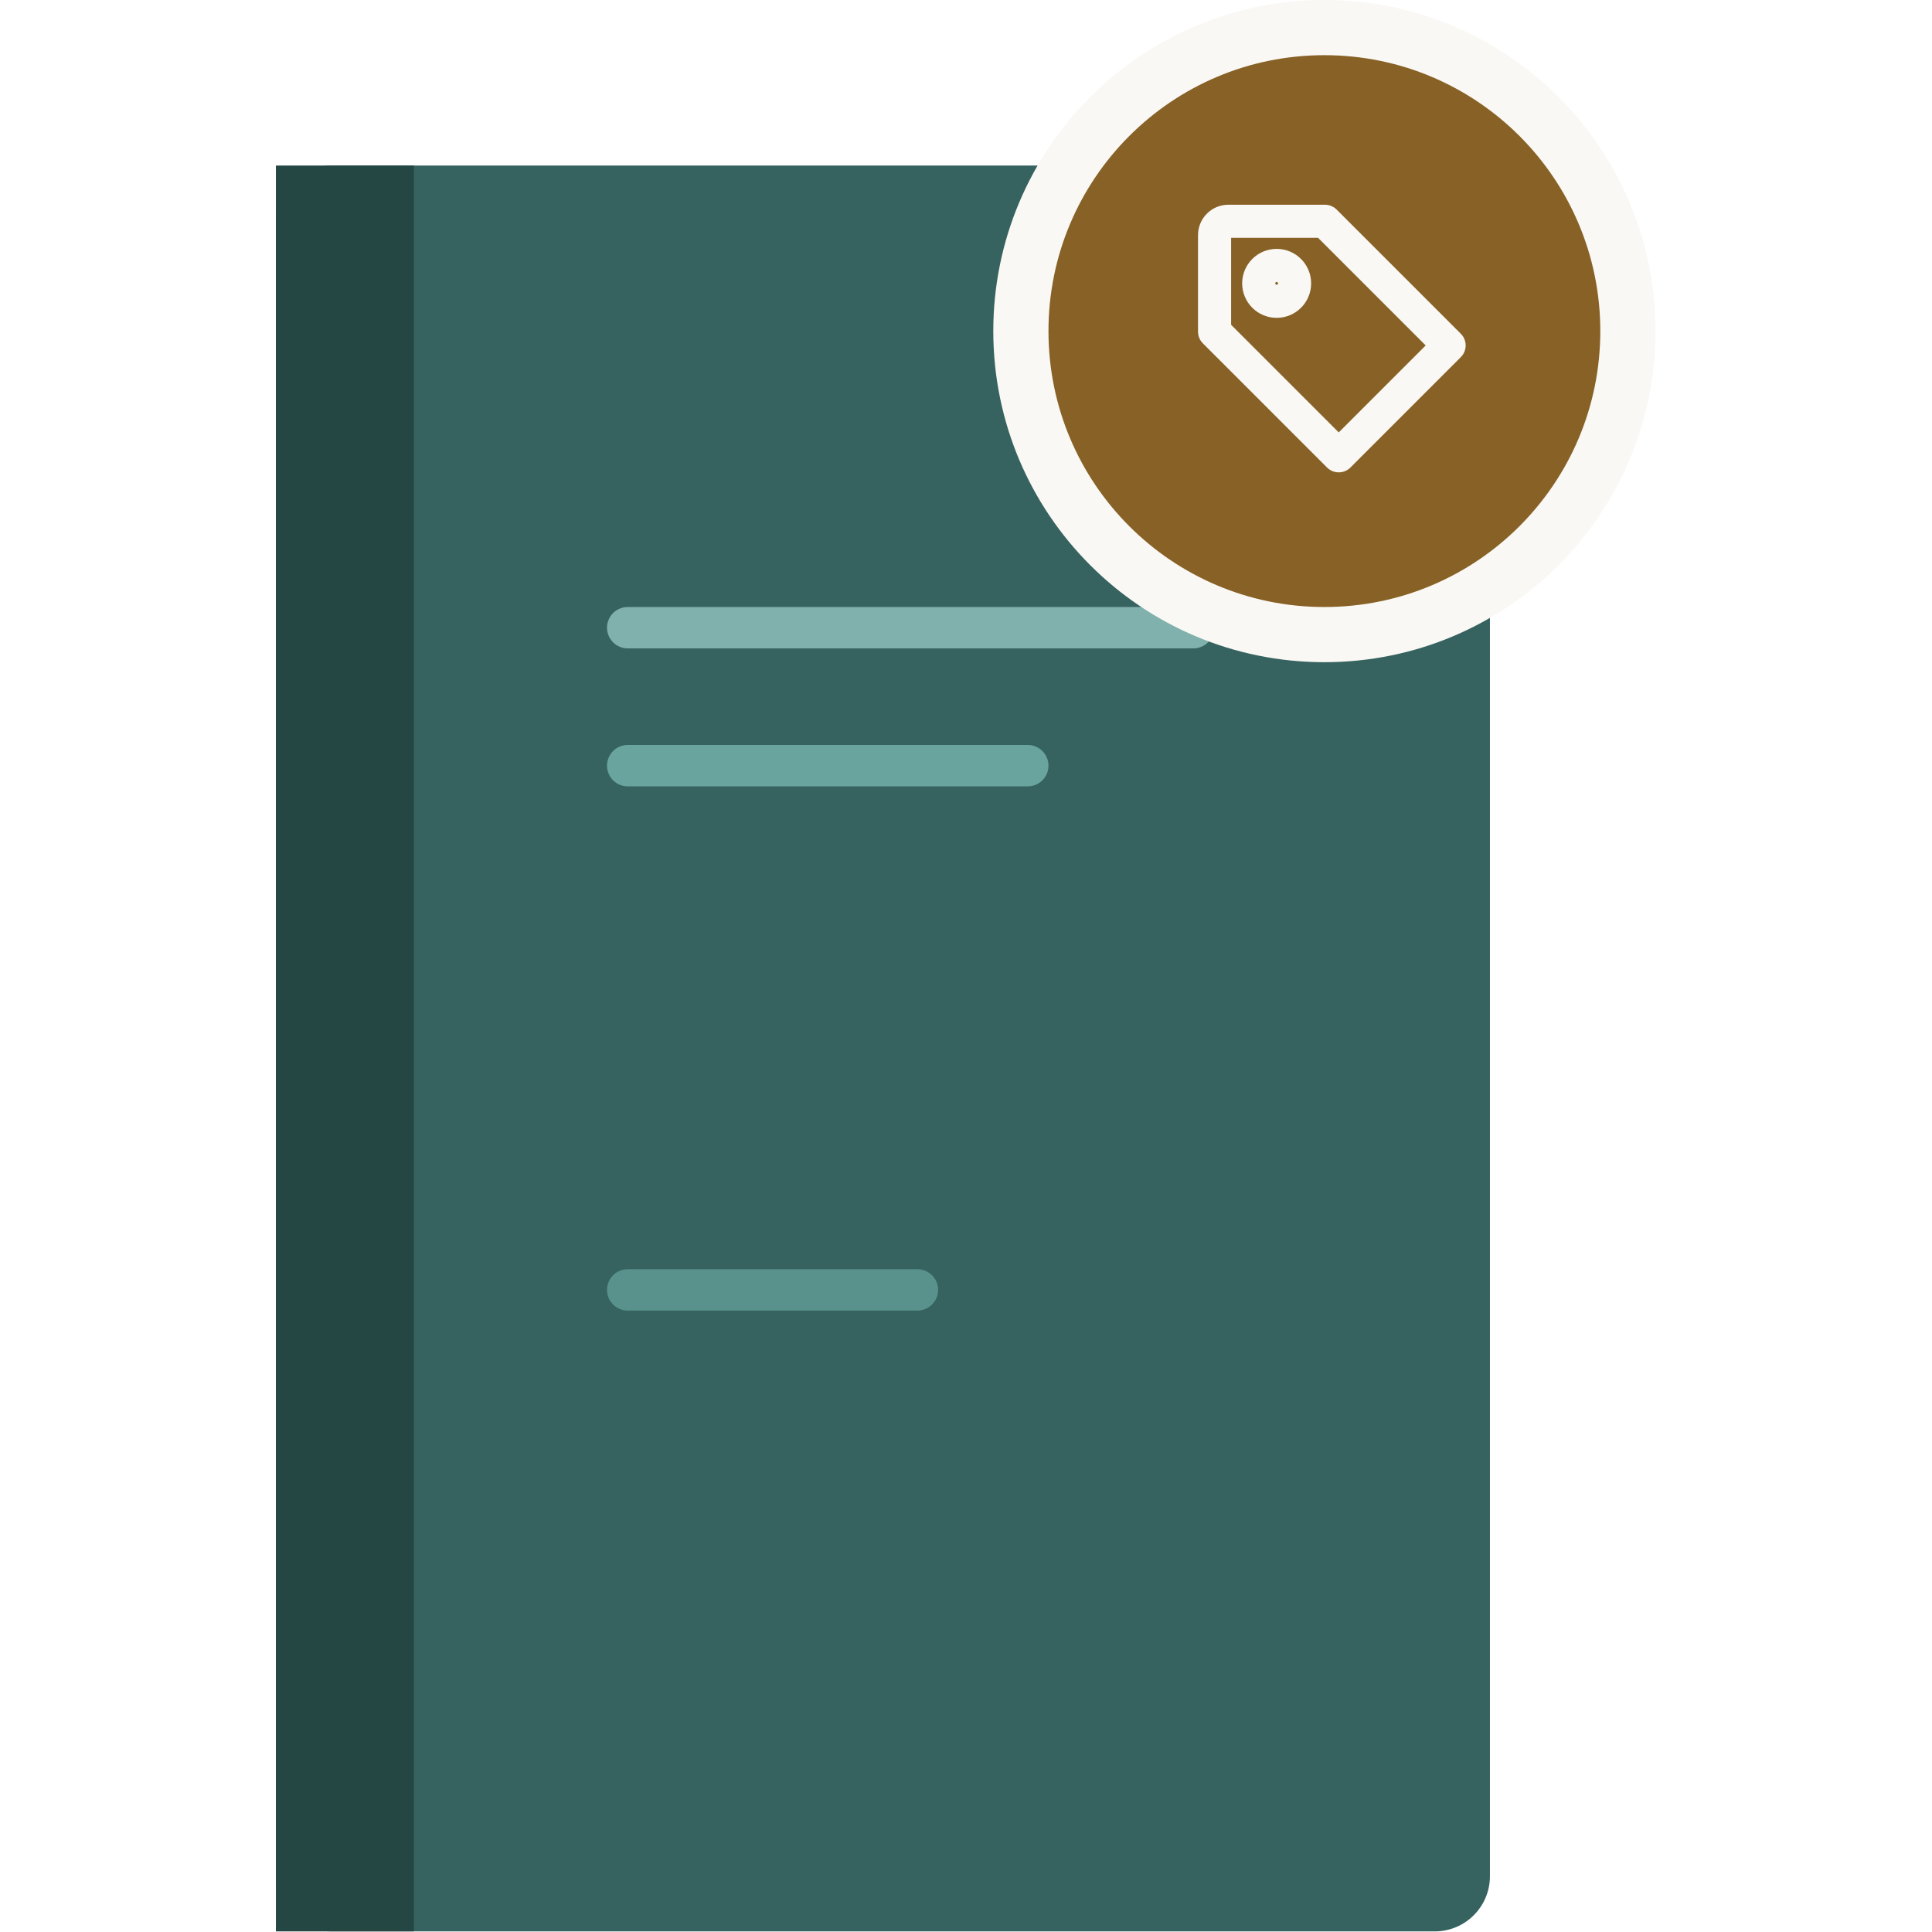
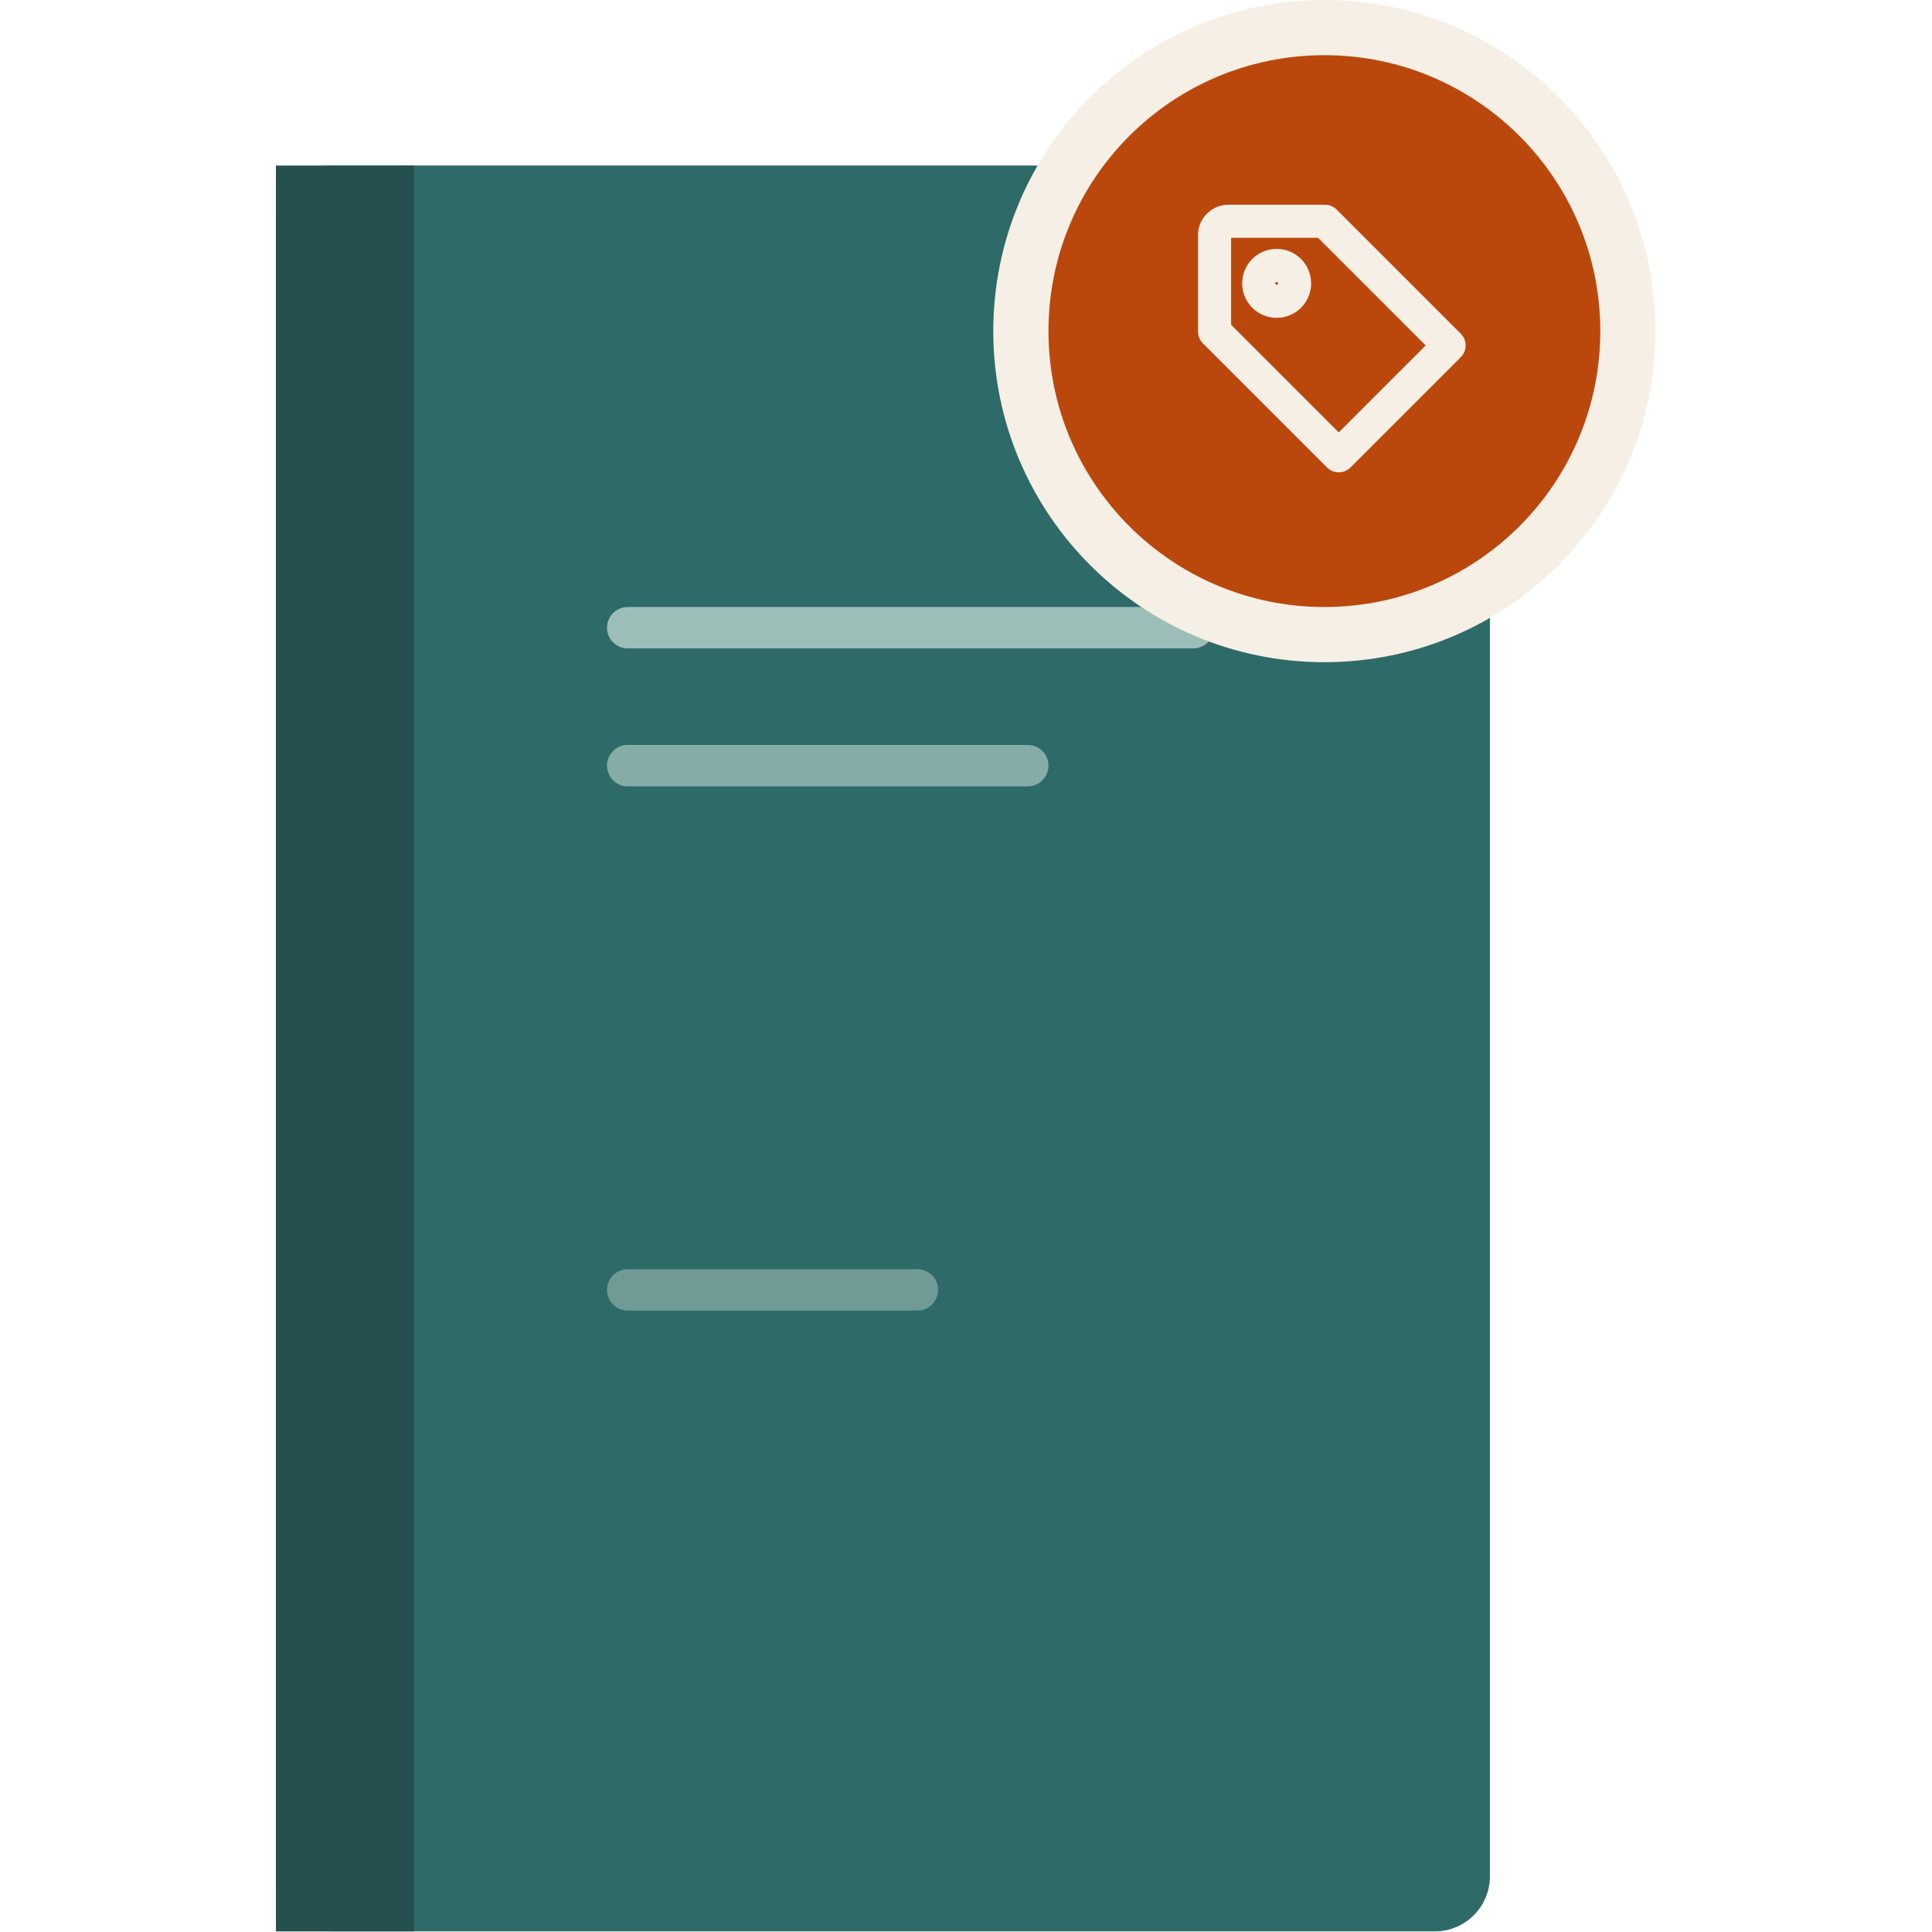
<svg xmlns="http://www.w3.org/2000/svg" viewBox="0 0 32 32">
  <style>
-     .deckel { fill: hsl(174 30% 30%) }
-     .ruecken{ fill: hsl(174 32% 21%) }
-     .zeile1 { fill: hsl(174 24% 60%) }
-     .zeile2 { fill: hsl(174 24% 53%) }
-     .zeile3 { fill: hsl(174 24% 46%) }
-     .ring   { fill: #faf8f4 }
-     .marke  { fill: #876125 }
-     .schild { stroke: #faf8f4 }
+     .deckel { fill: #2E6B68 }
+     .ruecken{ fill: #24504E }
+     .zeile1 { fill: #9DBDB8 }
+     .zeile2 { fill: #86ACA7 }
+     .zeile3 { fill: #6F9A95 }
+     .ring   { fill: #F6EFE5 }
+     .marke  { fill: #BA480D }
+     .schild { stroke: #F6EFE5 }
    @media (prefers-color-scheme: dark) {
-       .ring   { fill: #0f0f13 }
-       .marke  { fill: #ccac76 }
-       .schild { stroke: #0f0f13 }
+       .ring   { fill: #05191E }
+       .marke  { fill: #F8935D }
+       .schild { stroke: #05191E }
    }
  </style>
  <g transform="translate(4.57 0) scale(0.457) translate(0 6)">
    <rect class="deckel" width="44" height="64" rx="2" />
    <rect class="ruecken" width="5" height="64" />
    <rect class="zeile1" x="12" y="16" width="22" height="1.5" rx="0.75" />
    <rect class="zeile2" x="12" y="21" width="16" height="1.5" rx="0.75" />
    <rect class="zeile3" x="12" y="40" width="12" height="1.5" rx="0.75" />
    <circle class="ring" cx="38" cy="6" r="12" />
    <circle class="marke" cx="38" cy="6" r="10" />
    <g transform="translate(38.52 6.52) scale(0.5) translate(-12 -12)" class="schild" fill="none" stroke-width="2.4" stroke-linecap="round" stroke-linejoin="round">
      <path d="M3 11V4a1 1 0 0 1 1-1h7l9 9-8 8z" />
      <circle cx="7.5" cy="7.5" r="1.3" />
    </g>
  </g>
</svg>
